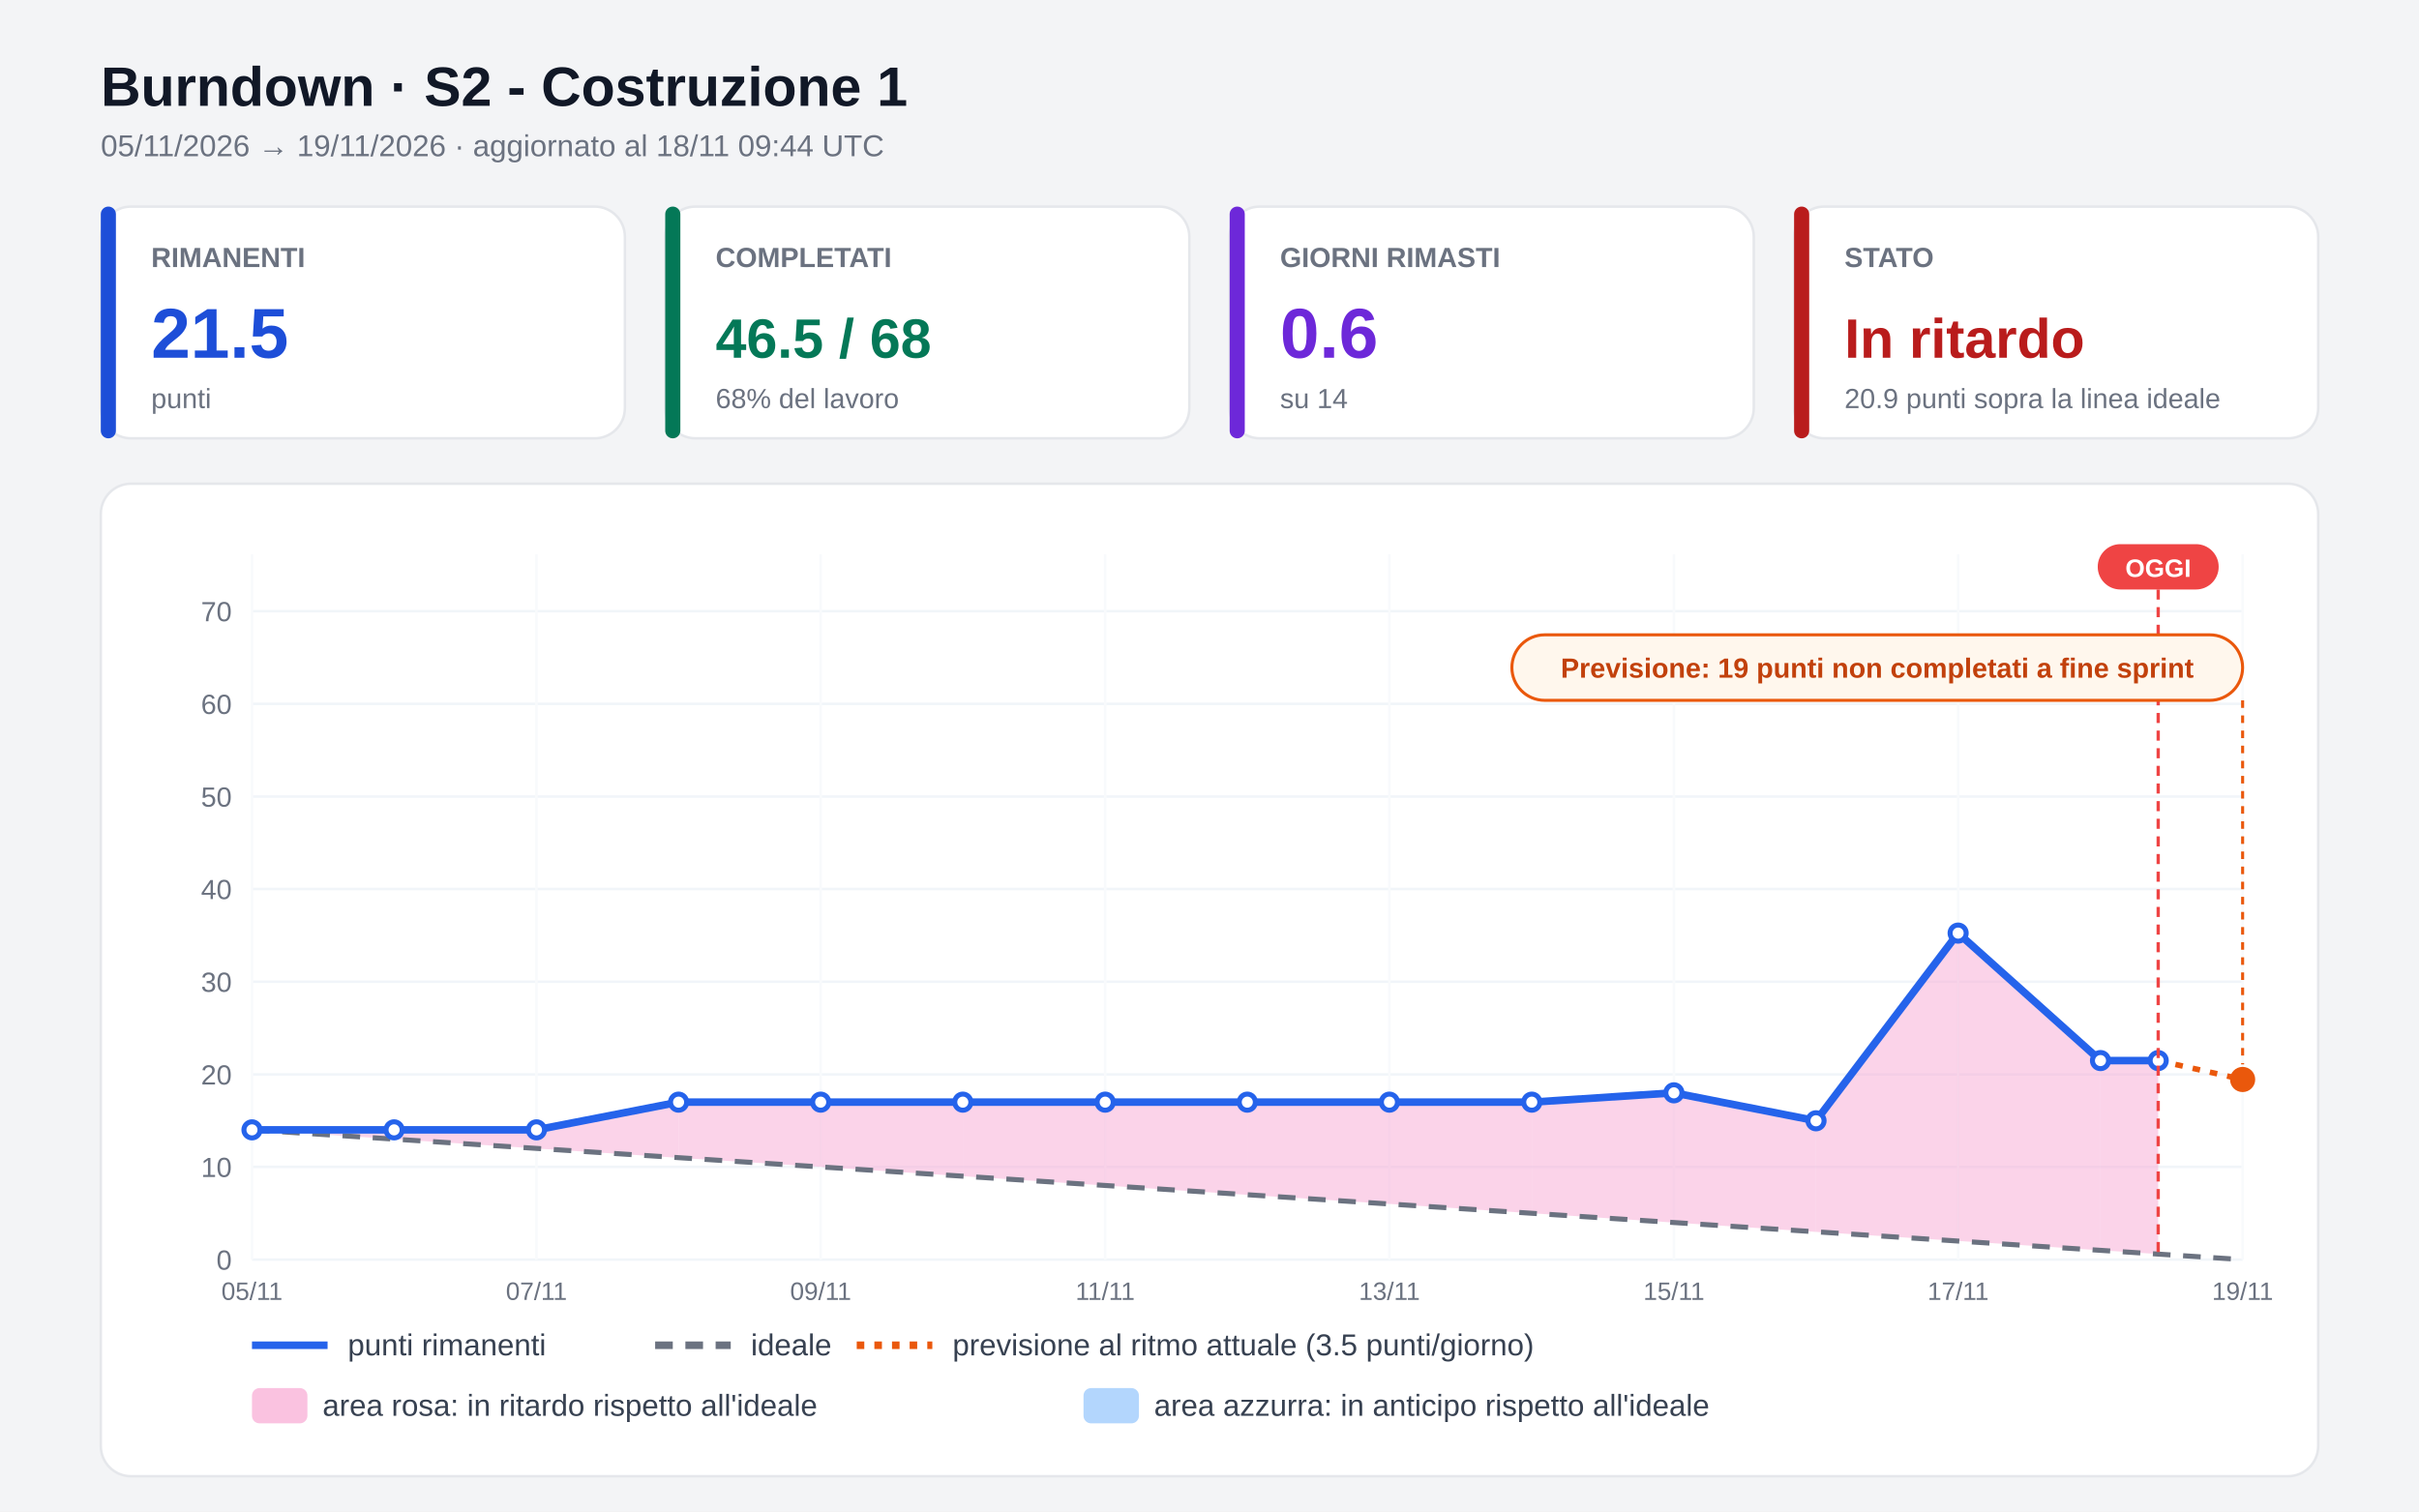
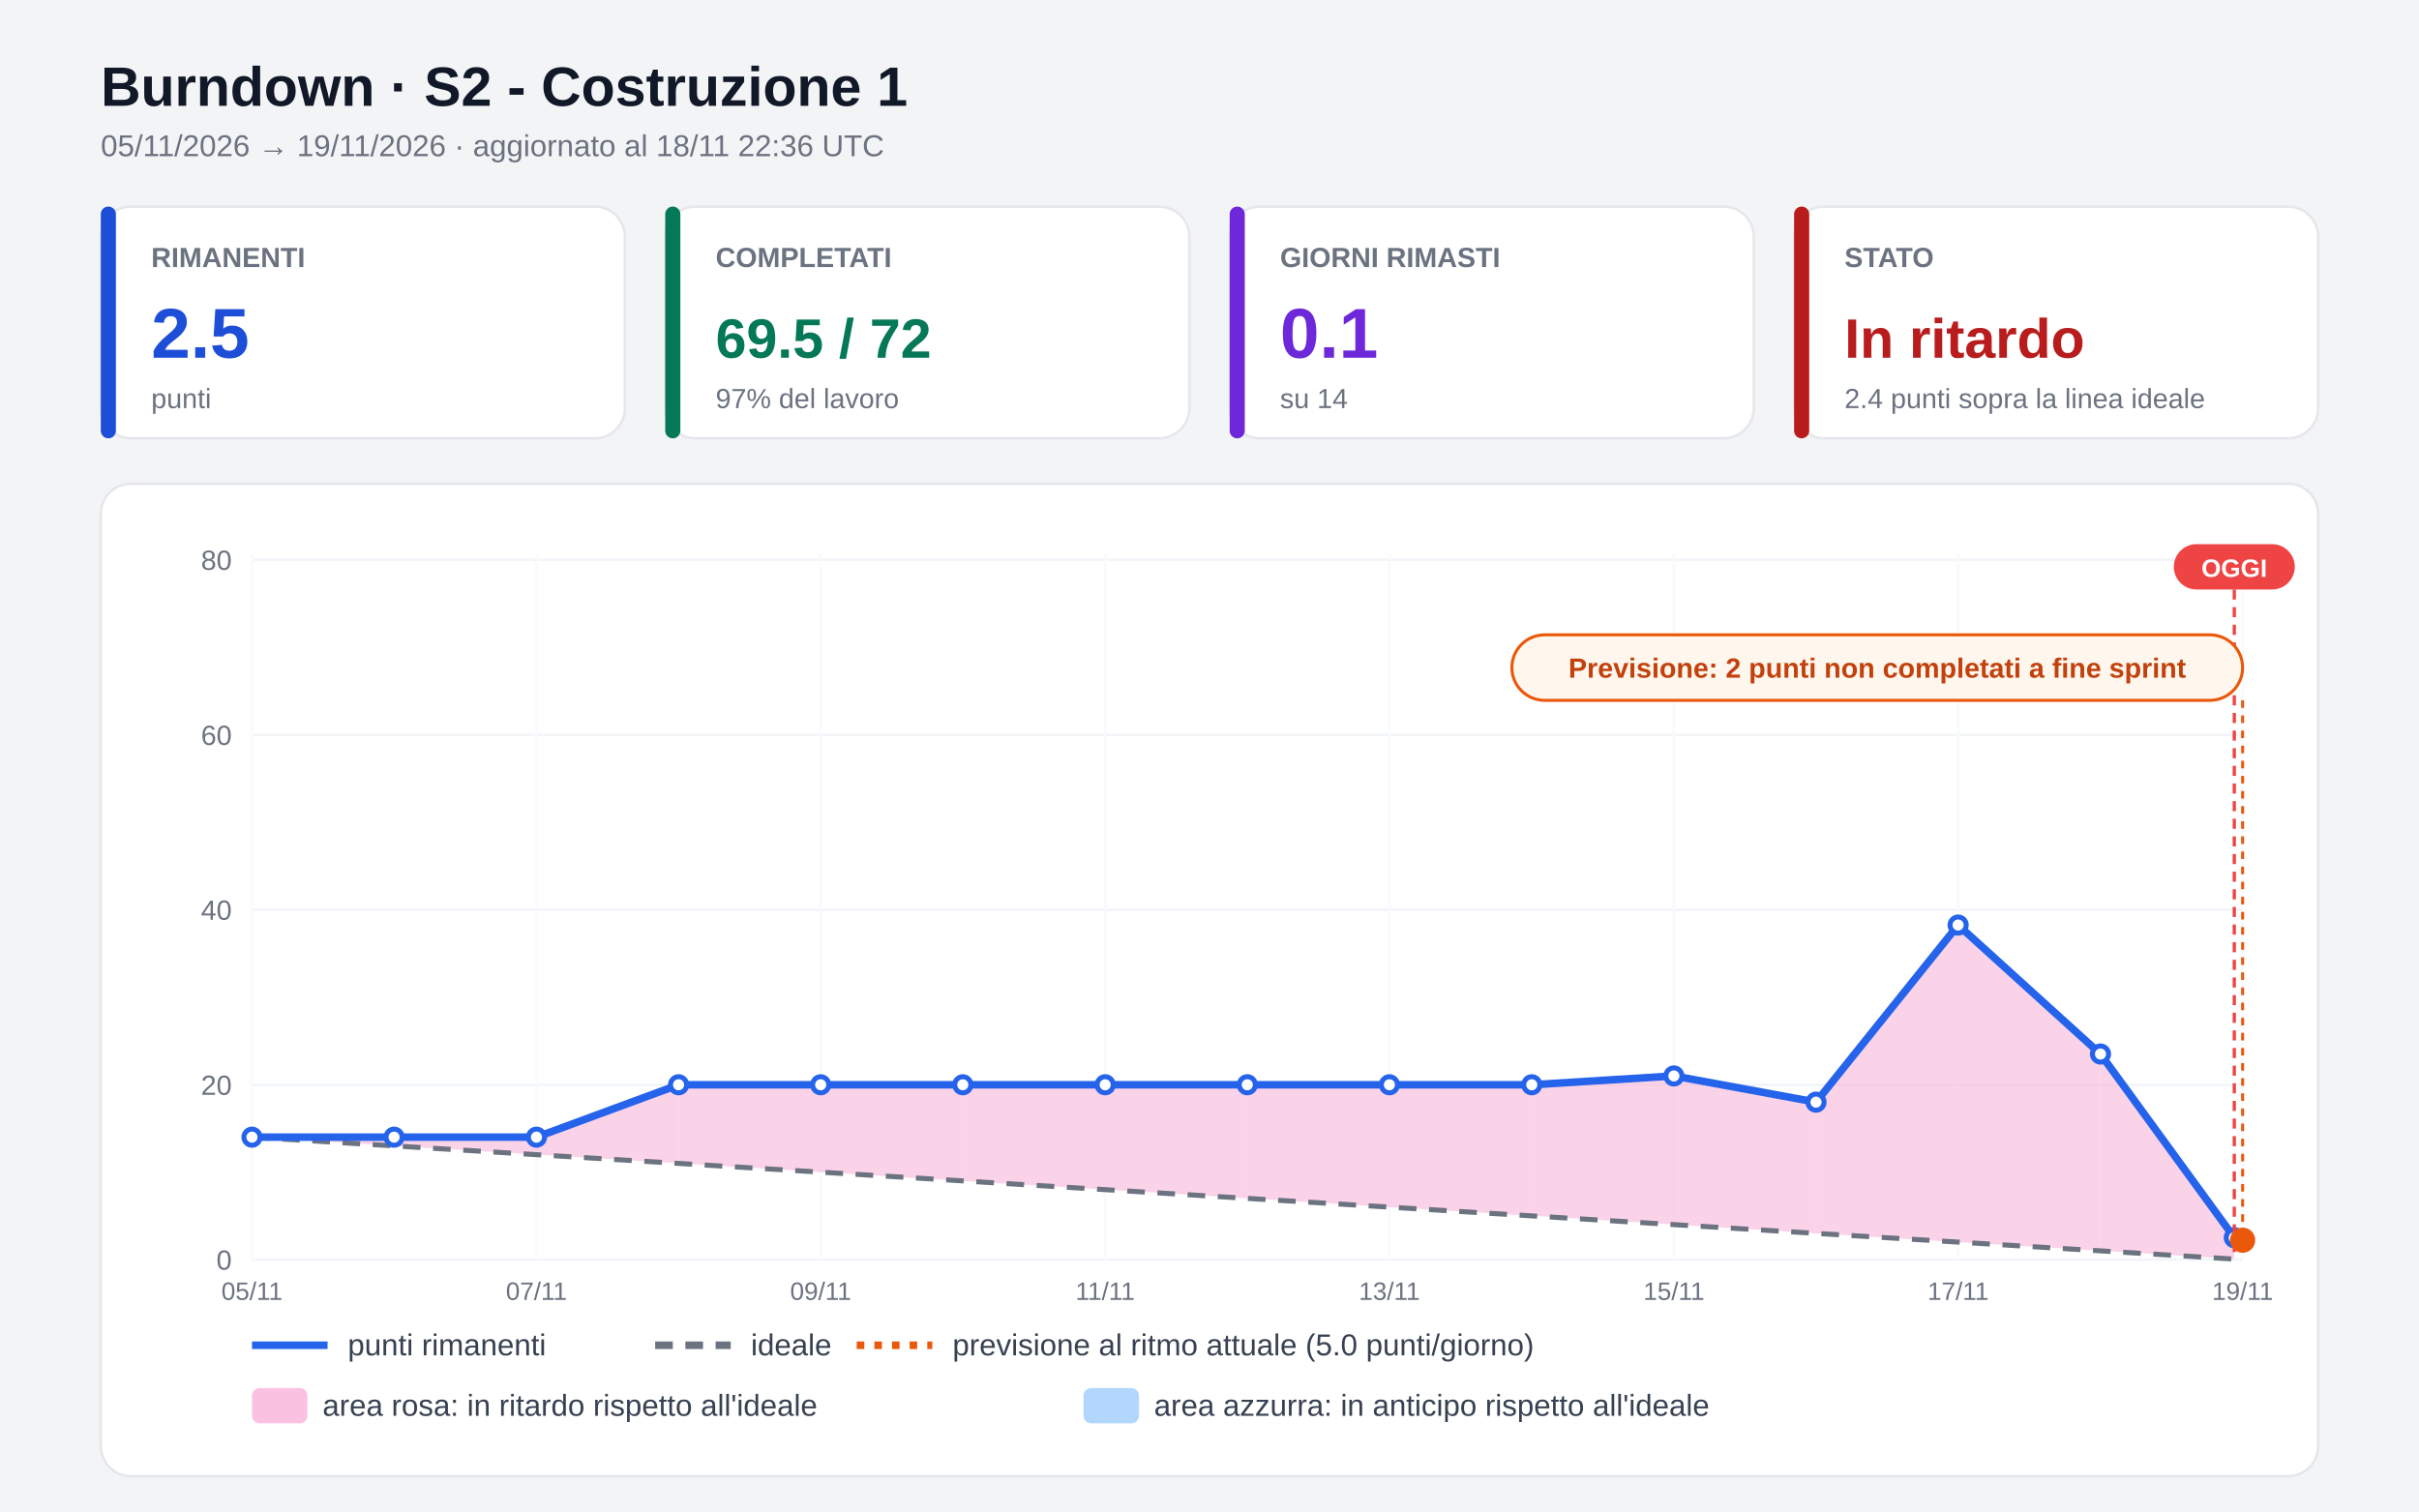
<svg xmlns="http://www.w3.org/2000/svg" viewBox="0 0 960 600" width="960" height="600" font-family="Arial">
  <rect width="960" height="600" fill="#f3f4f6" />
  <text x="40.0" y="42.0" font-size="22" text-anchor="start" fill="#111827" font-weight="bold">Burndown · S2 - Costruzione 1</text>
-   <text x="40.0" y="62.0" font-size="12" text-anchor="start" fill="#6b7280" font-weight="normal">05/11/2026 → 19/11/2026 · aggiornato al 18/11 09:44 UTC</text>
+   <text x="40.0" y="62.0" font-size="12" text-anchor="start" fill="#6b7280" font-weight="normal">05/11/2026 → 19/11/2026 · aggiornato al 18/11 22:36 UTC</text>
  <rect x="40.0" y="82.0" width="208.0" height="92.0" rx="12" fill="#ffffff" fill-opacity="1.0" stroke="#e5e7eb" stroke-width="1" />
  <rect x="40.0" y="82.0" width="6.0" height="92.0" rx="3" fill="#1d4ed8" fill-opacity="1.0" stroke="none" stroke-width="1" />
  <text x="60.0" y="106.0" font-size="11" text-anchor="start" fill="#6b7280" font-weight="bold">RIMANENTI</text>
-   <text x="60.0" y="142.0" font-size="28" text-anchor="start" fill="#1d4ed8" font-weight="bold">21.5</text>
+   <text x="60.0" y="142.0" font-size="28" text-anchor="start" fill="#1d4ed8" font-weight="bold">2.5</text>
  <text x="60.0" y="162.0" font-size="11" text-anchor="start" fill="#6b7280" font-weight="normal">punti</text>
  <rect x="264.0" y="82.0" width="208.0" height="92.0" rx="12" fill="#ffffff" fill-opacity="1.0" stroke="#e5e7eb" stroke-width="1" />
  <rect x="264.0" y="82.0" width="6.0" height="92.0" rx="3" fill="#047857" fill-opacity="1.0" stroke="none" stroke-width="1" />
  <text x="284.0" y="106.0" font-size="11" text-anchor="start" fill="#6b7280" font-weight="bold">COMPLETATI</text>
-   <text x="284.0" y="142.0" font-size="22" text-anchor="start" fill="#047857" font-weight="bold">46.5 / 68</text>
-   <text x="284.0" y="162.0" font-size="11" text-anchor="start" fill="#6b7280" font-weight="normal">68% del lavoro</text>
+   <text x="284.0" y="142.0" font-size="22" text-anchor="start" fill="#047857" font-weight="bold">69.5 / 72</text>
+   <text x="284.0" y="162.0" font-size="11" text-anchor="start" fill="#6b7280" font-weight="normal">97% del lavoro</text>
  <rect x="488.0" y="82.0" width="208.0" height="92.0" rx="12" fill="#ffffff" fill-opacity="1.0" stroke="#e5e7eb" stroke-width="1" />
  <rect x="488.0" y="82.0" width="6.0" height="92.0" rx="3" fill="#6d28d9" fill-opacity="1.0" stroke="none" stroke-width="1" />
  <text x="508.0" y="106.0" font-size="11" text-anchor="start" fill="#6b7280" font-weight="bold">GIORNI RIMASTI</text>
-   <text x="508.0" y="142.0" font-size="28" text-anchor="start" fill="#6d28d9" font-weight="bold">0.6</text>
+   <text x="508.0" y="142.0" font-size="28" text-anchor="start" fill="#6d28d9" font-weight="bold">0.1</text>
  <text x="508.0" y="162.0" font-size="11" text-anchor="start" fill="#6b7280" font-weight="normal">su 14</text>
  <rect x="712.0" y="82.0" width="208.0" height="92.0" rx="12" fill="#ffffff" fill-opacity="1.0" stroke="#e5e7eb" stroke-width="1" />
  <rect x="712.0" y="82.0" width="6.0" height="92.0" rx="3" fill="#b91c1c" fill-opacity="1.0" stroke="none" stroke-width="1" />
  <text x="732.0" y="106.0" font-size="11" text-anchor="start" fill="#6b7280" font-weight="bold">STATO</text>
  <text x="732.0" y="142.0" font-size="22" text-anchor="start" fill="#b91c1c" font-weight="bold">In ritardo</text>
-   <text x="732.0" y="162.0" font-size="11" text-anchor="start" fill="#6b7280" font-weight="normal">20.9 punti sopra la linea ideale</text>
+   <text x="732.0" y="162.0" font-size="11" text-anchor="start" fill="#6b7280" font-weight="normal">2.4 punti sopra la linea ideale</text>
  <rect x="40.0" y="192.0" width="880.0" height="394.0" rx="12" fill="#ffffff" fill-opacity="1.0" stroke="#e5e7eb" stroke-width="1" />
  <line x1="100.0" y1="500.0" x2="890.0" y2="500.0" stroke="#f1f5f9" stroke-width="1" />
  <text x="92.0" y="504.0" font-size="11" text-anchor="end" fill="#6b7280" font-weight="normal">0</text>
-   <line x1="100.0" y1="463.2" x2="890.0" y2="463.2" stroke="#f1f5f9" stroke-width="1" />
-   <text x="92.0" y="467.2" font-size="11" text-anchor="end" fill="#6b7280" font-weight="normal">10</text>
-   <line x1="100.0" y1="426.5" x2="890.0" y2="426.5" stroke="#f1f5f9" stroke-width="1" />
-   <text x="92.0" y="430.5" font-size="11" text-anchor="end" fill="#6b7280" font-weight="normal">20</text>
-   <line x1="100.0" y1="389.7" x2="890.0" y2="389.7" stroke="#f1f5f9" stroke-width="1" />
-   <text x="92.0" y="393.7" font-size="11" text-anchor="end" fill="#6b7280" font-weight="normal">30</text>
-   <line x1="100.0" y1="352.9" x2="890.0" y2="352.9" stroke="#f1f5f9" stroke-width="1" />
-   <text x="92.0" y="356.9" font-size="11" text-anchor="end" fill="#6b7280" font-weight="normal">40</text>
-   <line x1="100.0" y1="316.2" x2="890.0" y2="316.2" stroke="#f1f5f9" stroke-width="1" />
-   <text x="92.0" y="320.2" font-size="11" text-anchor="end" fill="#6b7280" font-weight="normal">50</text>
-   <line x1="100.0" y1="279.4" x2="890.0" y2="279.4" stroke="#f1f5f9" stroke-width="1" />
-   <text x="92.0" y="283.4" font-size="11" text-anchor="end" fill="#6b7280" font-weight="normal">60</text>
-   <line x1="100.0" y1="242.6" x2="890.0" y2="242.6" stroke="#f1f5f9" stroke-width="1" />
-   <text x="92.0" y="246.6" font-size="11" text-anchor="end" fill="#6b7280" font-weight="normal">70</text>
+   <line x1="100.0" y1="430.6" x2="890.0" y2="430.6" stroke="#f1f5f9" stroke-width="1" />
+   <text x="92.0" y="434.6" font-size="11" text-anchor="end" fill="#6b7280" font-weight="normal">20</text>
+   <line x1="100.0" y1="361.1" x2="890.0" y2="361.1" stroke="#f1f5f9" stroke-width="1" />
+   <text x="92.0" y="365.1" font-size="11" text-anchor="end" fill="#6b7280" font-weight="normal">40</text>
+   <line x1="100.0" y1="291.7" x2="890.0" y2="291.7" stroke="#f1f5f9" stroke-width="1" />
+   <text x="92.0" y="295.7" font-size="11" text-anchor="end" fill="#6b7280" font-weight="normal">60</text>
+   <line x1="100.0" y1="222.2" x2="890.0" y2="222.2" stroke="#f1f5f9" stroke-width="1" />
+   <text x="92.0" y="226.2" font-size="11" text-anchor="end" fill="#6b7280" font-weight="normal">80</text>
  <line x1="100.0" y1="220.0" x2="100.0" y2="500.0" stroke="#f8fafc" stroke-width="1" />
  <text x="100.0" y="516.0" font-size="10" text-anchor="middle" fill="#6b7280" font-weight="normal">05/11</text>
  <line x1="212.9" y1="220.0" x2="212.9" y2="500.0" stroke="#f8fafc" stroke-width="1" />
  <text x="212.9" y="516.0" font-size="10" text-anchor="middle" fill="#6b7280" font-weight="normal">07/11</text>
  <line x1="325.7" y1="220.0" x2="325.7" y2="500.0" stroke="#f8fafc" stroke-width="1" />
  <text x="325.7" y="516.0" font-size="10" text-anchor="middle" fill="#6b7280" font-weight="normal">09/11</text>
  <line x1="438.6" y1="220.0" x2="438.6" y2="500.0" stroke="#f8fafc" stroke-width="1" />
  <text x="438.6" y="516.0" font-size="10" text-anchor="middle" fill="#6b7280" font-weight="normal">11/11</text>
  <line x1="551.4" y1="220.0" x2="551.4" y2="500.0" stroke="#f8fafc" stroke-width="1" />
  <text x="551.4" y="516.0" font-size="10" text-anchor="middle" fill="#6b7280" font-weight="normal">13/11</text>
  <line x1="664.3" y1="220.0" x2="664.3" y2="500.0" stroke="#f8fafc" stroke-width="1" />
  <text x="664.3" y="516.0" font-size="10" text-anchor="middle" fill="#6b7280" font-weight="normal">15/11</text>
  <line x1="777.1" y1="220.0" x2="777.1" y2="500.0" stroke="#f8fafc" stroke-width="1" />
  <text x="777.1" y="516.0" font-size="10" text-anchor="middle" fill="#6b7280" font-weight="normal">17/11</text>
  <line x1="890.0" y1="220.0" x2="890.0" y2="500.0" stroke="#f8fafc" stroke-width="1" />
  <text x="890.0" y="516.0" font-size="10" text-anchor="middle" fill="#6b7280" font-weight="normal">19/11</text>
-   <polygon points="100.0,448.5 156.4,448.5 156.4,452.2 100.0,448.5" fill="#f9a8d4" fill-opacity="0.5" stroke="none" stroke-width="1.5" stroke-linejoin="round" />
-   <polygon points="156.4,448.5 212.9,448.5 212.9,455.9 156.4,452.2" fill="#f9a8d4" fill-opacity="0.5" stroke="none" stroke-width="1.5" stroke-linejoin="round" />
-   <polygon points="212.9,448.5 269.3,437.5 269.3,459.6 212.9,455.9" fill="#f9a8d4" fill-opacity="0.5" stroke="none" stroke-width="1.5" stroke-linejoin="round" />
-   <polygon points="269.3,437.5 325.7,437.5 325.7,463.2 269.3,459.6" fill="#f9a8d4" fill-opacity="0.5" stroke="none" stroke-width="1.5" stroke-linejoin="round" />
-   <polygon points="325.7,437.5 382.1,437.5 382.1,466.9 325.7,463.2" fill="#f9a8d4" fill-opacity="0.5" stroke="none" stroke-width="1.5" stroke-linejoin="round" />
-   <polygon points="382.1,437.5 438.6,437.5 438.6,470.6 382.1,466.9" fill="#f9a8d4" fill-opacity="0.5" stroke="none" stroke-width="1.5" stroke-linejoin="round" />
-   <polygon points="438.6,437.5 495.0,437.5 495.0,474.3 438.6,470.6" fill="#f9a8d4" fill-opacity="0.5" stroke="none" stroke-width="1.5" stroke-linejoin="round" />
-   <polygon points="495.0,437.5 551.4,437.5 551.4,477.9 495.0,474.3" fill="#f9a8d4" fill-opacity="0.5" stroke="none" stroke-width="1.5" stroke-linejoin="round" />
-   <polygon points="551.4,437.5 607.9,437.5 607.9,481.6 551.4,477.9" fill="#f9a8d4" fill-opacity="0.5" stroke="none" stroke-width="1.5" stroke-linejoin="round" />
-   <polygon points="607.9,437.5 664.3,433.8 664.3,485.3 607.9,481.6" fill="#f9a8d4" fill-opacity="0.5" stroke="none" stroke-width="1.5" stroke-linejoin="round" />
-   <polygon points="664.3,433.8 720.7,444.9 720.7,489.0 664.3,485.3" fill="#f9a8d4" fill-opacity="0.5" stroke="none" stroke-width="1.5" stroke-linejoin="round" />
-   <polygon points="720.7,444.9 777.1,370.4 777.1,492.6 720.7,489.0" fill="#f9a8d4" fill-opacity="0.5" stroke="none" stroke-width="1.5" stroke-linejoin="round" />
-   <polygon points="777.1,370.4 833.6,421.0 833.6,496.3 777.1,492.6" fill="#f9a8d4" fill-opacity="0.5" stroke="none" stroke-width="1.5" stroke-linejoin="round" />
-   <polygon points="833.6,421.0 856.5,421.0 856.5,497.8 833.6,496.3" fill="#f9a8d4" fill-opacity="0.5" stroke="none" stroke-width="1.5" stroke-linejoin="round" />
-   <polyline points="100.0,448.5 890.0,500.0" fill="none" fill-opacity="1.0" stroke="#6b7280" stroke-width="2" stroke-linejoin="round" stroke-dasharray="7 5" />
-   <polyline points="856.5,421.0 890.0,428.5" fill="none" fill-opacity="1.0" stroke="#ea580c" stroke-width="2.2" stroke-linejoin="round" stroke-dasharray="3 4" />
-   <polyline points="100.0,448.5 156.4,448.5 212.9,448.5 269.3,437.5 325.7,437.5 382.1,437.5 438.6,437.5 495.0,437.5 551.4,437.5 607.9,437.5 664.3,433.8 720.7,444.9 777.1,370.4 833.6,421.0 856.5,421.0" fill="none" fill-opacity="1.0" stroke="#2563eb" stroke-width="3" stroke-linejoin="round" />
-   <circle cx="100.0" cy="448.5" r="3.2" fill="#ffffff" stroke="#2563eb" stroke-width="2" />
-   <circle cx="156.4" cy="448.5" r="3.2" fill="#ffffff" stroke="#2563eb" stroke-width="2" />
-   <circle cx="212.9" cy="448.5" r="3.2" fill="#ffffff" stroke="#2563eb" stroke-width="2" />
-   <circle cx="269.3" cy="437.5" r="3.2" fill="#ffffff" stroke="#2563eb" stroke-width="2" />
-   <circle cx="325.7" cy="437.5" r="3.2" fill="#ffffff" stroke="#2563eb" stroke-width="2" />
-   <circle cx="382.1" cy="437.5" r="3.2" fill="#ffffff" stroke="#2563eb" stroke-width="2" />
-   <circle cx="438.6" cy="437.5" r="3.2" fill="#ffffff" stroke="#2563eb" stroke-width="2" />
-   <circle cx="495.0" cy="437.5" r="3.2" fill="#ffffff" stroke="#2563eb" stroke-width="2" />
-   <circle cx="551.4" cy="437.5" r="3.2" fill="#ffffff" stroke="#2563eb" stroke-width="2" />
-   <circle cx="607.9" cy="437.5" r="3.2" fill="#ffffff" stroke="#2563eb" stroke-width="2" />
-   <circle cx="664.3" cy="433.8" r="3.2" fill="#ffffff" stroke="#2563eb" stroke-width="2" />
-   <circle cx="720.7" cy="444.9" r="3.2" fill="#ffffff" stroke="#2563eb" stroke-width="2" />
-   <circle cx="777.1" cy="370.4" r="3.2" fill="#ffffff" stroke="#2563eb" stroke-width="2" />
-   <circle cx="833.6" cy="421.0" r="3.2" fill="#ffffff" stroke="#2563eb" stroke-width="2" />
-   <circle cx="856.5" cy="421.0" r="3.2" fill="#ffffff" stroke="#2563eb" stroke-width="2" />
-   <line x1="856.5" y1="220.0" x2="856.5" y2="500.0" stroke="#ef4444" stroke-width="1.3" stroke-dasharray="4 3" />
-   <rect x="832.5" y="216.0" width="48.0" height="18.0" rx="9" fill="#ef4444" fill-opacity="1.0" stroke="none" stroke-width="1" />
-   <text x="856.5" y="229.0" font-size="10" text-anchor="middle" fill="#ffffff" font-weight="bold">OGGI</text>
-   <circle cx="890.0" cy="428.5" r="5" fill="#ea580c" />
-   <line x1="890.0" y1="278.0" x2="890.0" y2="422.5" stroke="#ea580c" stroke-width="1.2" stroke-dasharray="3 3" />
+   <polygon points="100.0,451.4 156.4,451.4 156.4,454.9 100.0,451.4" fill="#f9a8d4" fill-opacity="0.5" stroke="none" stroke-width="1.5" stroke-linejoin="round" />
+   <polygon points="156.4,451.4 212.9,451.4 212.9,458.3 156.4,454.9" fill="#f9a8d4" fill-opacity="0.5" stroke="none" stroke-width="1.5" stroke-linejoin="round" />
+   <polygon points="212.9,451.4 269.3,430.6 269.3,461.8 212.9,458.3" fill="#f9a8d4" fill-opacity="0.5" stroke="none" stroke-width="1.5" stroke-linejoin="round" />
+   <polygon points="269.3,430.6 325.7,430.6 325.7,465.3 269.3,461.8" fill="#f9a8d4" fill-opacity="0.5" stroke="none" stroke-width="1.5" stroke-linejoin="round" />
+   <polygon points="325.7,430.6 382.1,430.6 382.1,468.8 325.7,465.3" fill="#f9a8d4" fill-opacity="0.5" stroke="none" stroke-width="1.5" stroke-linejoin="round" />
+   <polygon points="382.1,430.6 438.6,430.6 438.6,472.2 382.1,468.8" fill="#f9a8d4" fill-opacity="0.5" stroke="none" stroke-width="1.5" stroke-linejoin="round" />
+   <polygon points="438.6,430.6 495.0,430.6 495.0,475.7 438.6,472.2" fill="#f9a8d4" fill-opacity="0.5" stroke="none" stroke-width="1.5" stroke-linejoin="round" />
+   <polygon points="495.0,430.6 551.4,430.6 551.4,479.2 495.0,475.7" fill="#f9a8d4" fill-opacity="0.5" stroke="none" stroke-width="1.5" stroke-linejoin="round" />
+   <polygon points="551.4,430.6 607.9,430.6 607.9,482.6 551.4,479.2" fill="#f9a8d4" fill-opacity="0.5" stroke="none" stroke-width="1.5" stroke-linejoin="round" />
+   <polygon points="607.9,430.6 664.3,427.1 664.3,486.1 607.9,482.6" fill="#f9a8d4" fill-opacity="0.5" stroke="none" stroke-width="1.5" stroke-linejoin="round" />
+   <polygon points="664.3,427.1 720.7,437.5 720.7,489.6 664.3,486.1" fill="#f9a8d4" fill-opacity="0.5" stroke="none" stroke-width="1.5" stroke-linejoin="round" />
+   <polygon points="720.7,437.5 777.1,367.2 777.1,493.1 720.7,489.6" fill="#f9a8d4" fill-opacity="0.5" stroke="none" stroke-width="1.5" stroke-linejoin="round" />
+   <polygon points="777.1,367.2 833.6,418.4 833.6,496.5 777.1,493.1" fill="#f9a8d4" fill-opacity="0.5" stroke="none" stroke-width="1.5" stroke-linejoin="round" />
+   <polygon points="833.6,418.4 886.7,491.3 886.7,499.8 833.6,496.5" fill="#f9a8d4" fill-opacity="0.5" stroke="none" stroke-width="1.5" stroke-linejoin="round" />
+   <polyline points="100.0,451.4 890.0,500.0" fill="none" fill-opacity="1.0" stroke="#6b7280" stroke-width="2" stroke-linejoin="round" stroke-dasharray="7 5" />
+   <polyline points="886.7,491.3 890.0,492.3" fill="none" fill-opacity="1.0" stroke="#ea580c" stroke-width="2.2" stroke-linejoin="round" stroke-dasharray="3 4" />
+   <polyline points="100.0,451.4 156.4,451.4 212.9,451.4 269.3,430.6 325.7,430.6 382.1,430.6 438.6,430.6 495.0,430.6 551.4,430.6 607.9,430.6 664.3,427.1 720.7,437.5 777.1,367.2 833.6,418.4 886.7,491.3" fill="none" fill-opacity="1.0" stroke="#2563eb" stroke-width="3" stroke-linejoin="round" />
+   <circle cx="100.0" cy="451.4" r="3.2" fill="#ffffff" stroke="#2563eb" stroke-width="2" />
+   <circle cx="156.4" cy="451.4" r="3.2" fill="#ffffff" stroke="#2563eb" stroke-width="2" />
+   <circle cx="212.9" cy="451.4" r="3.2" fill="#ffffff" stroke="#2563eb" stroke-width="2" />
+   <circle cx="269.3" cy="430.6" r="3.2" fill="#ffffff" stroke="#2563eb" stroke-width="2" />
+   <circle cx="325.7" cy="430.6" r="3.2" fill="#ffffff" stroke="#2563eb" stroke-width="2" />
+   <circle cx="382.1" cy="430.6" r="3.2" fill="#ffffff" stroke="#2563eb" stroke-width="2" />
+   <circle cx="438.6" cy="430.6" r="3.2" fill="#ffffff" stroke="#2563eb" stroke-width="2" />
+   <circle cx="495.0" cy="430.6" r="3.2" fill="#ffffff" stroke="#2563eb" stroke-width="2" />
+   <circle cx="551.4" cy="430.6" r="3.2" fill="#ffffff" stroke="#2563eb" stroke-width="2" />
+   <circle cx="607.9" cy="430.6" r="3.2" fill="#ffffff" stroke="#2563eb" stroke-width="2" />
+   <circle cx="664.3" cy="427.1" r="3.2" fill="#ffffff" stroke="#2563eb" stroke-width="2" />
+   <circle cx="720.7" cy="437.5" r="3.2" fill="#ffffff" stroke="#2563eb" stroke-width="2" />
+   <circle cx="777.1" cy="367.2" r="3.2" fill="#ffffff" stroke="#2563eb" stroke-width="2" />
+   <circle cx="833.6" cy="418.4" r="3.2" fill="#ffffff" stroke="#2563eb" stroke-width="2" />
+   <circle cx="886.7" cy="491.3" r="3.2" fill="#ffffff" stroke="#2563eb" stroke-width="2" />
+   <line x1="886.7" y1="220.0" x2="886.7" y2="500.0" stroke="#ef4444" stroke-width="1.3" stroke-dasharray="4 3" />
+   <rect x="862.7" y="216.0" width="48.0" height="18.0" rx="9" fill="#ef4444" fill-opacity="1.0" stroke="none" stroke-width="1" />
+   <text x="886.7" y="229.0" font-size="10" text-anchor="middle" fill="#ffffff" font-weight="bold">OGGI</text>
+   <circle cx="890.0" cy="492.3" r="5" fill="#ea580c" />
+   <line x1="890.0" y1="278.0" x2="890.0" y2="486.3" stroke="#ea580c" stroke-width="1.2" stroke-dasharray="3 3" />
  <rect x="600.0" y="252.0" width="290.0" height="26.0" rx="13" fill="#fff7ed" fill-opacity="1.0" stroke="#ea580c" stroke-width="1.2" />
-   <text x="745.0" y="269.0" font-size="11" text-anchor="middle" fill="#c2410c" font-weight="bold">Previsione: 19 punti non completati a fine sprint</text>
+   <text x="745.0" y="269.0" font-size="11" text-anchor="middle" fill="#c2410c" font-weight="bold">Previsione: 2 punti non completati a fine sprint</text>
  <line x1="100.0" y1="534.0" x2="130.0" y2="534.0" stroke="#2563eb" stroke-width="3" />
  <text x="138.0" y="538.0" font-size="12" text-anchor="start" fill="#374151" font-weight="normal">punti rimanenti</text>
  <line x1="260.0" y1="534.0" x2="290.0" y2="534.0" stroke="#6b7280" stroke-width="3" stroke-dasharray="7 5" />
  <text x="298.0" y="538.0" font-size="12" text-anchor="start" fill="#374151" font-weight="normal">ideale</text>
  <line x1="340.0" y1="534.0" x2="370.0" y2="534.0" stroke="#ea580c" stroke-width="3" stroke-dasharray="3 4" />
-   <text x="378.0" y="538.0" font-size="12" text-anchor="start" fill="#374151" font-weight="normal">previsione al ritmo attuale (3.5 punti/giorno)</text>
+   <text x="378.0" y="538.0" font-size="12" text-anchor="start" fill="#374151" font-weight="normal">previsione al ritmo attuale (5.0 punti/giorno)</text>
  <rect x="100.0" y="551.0" width="22.0" height="14.0" rx="3" fill="#f9a8d4" fill-opacity="0.7" stroke="none" stroke-width="1" />
  <text x="128.0" y="562.0" font-size="12" text-anchor="start" fill="#374151" font-weight="normal">area rosa: in ritardo rispetto all'ideale</text>
  <rect x="430.0" y="551.0" width="22.0" height="14.0" rx="3" fill="#93c5fd" fill-opacity="0.7" stroke="none" stroke-width="1" />
  <text x="458.0" y="562.0" font-size="12" text-anchor="start" fill="#374151" font-weight="normal">area azzurra: in anticipo rispetto all'ideale</text>
</svg>
